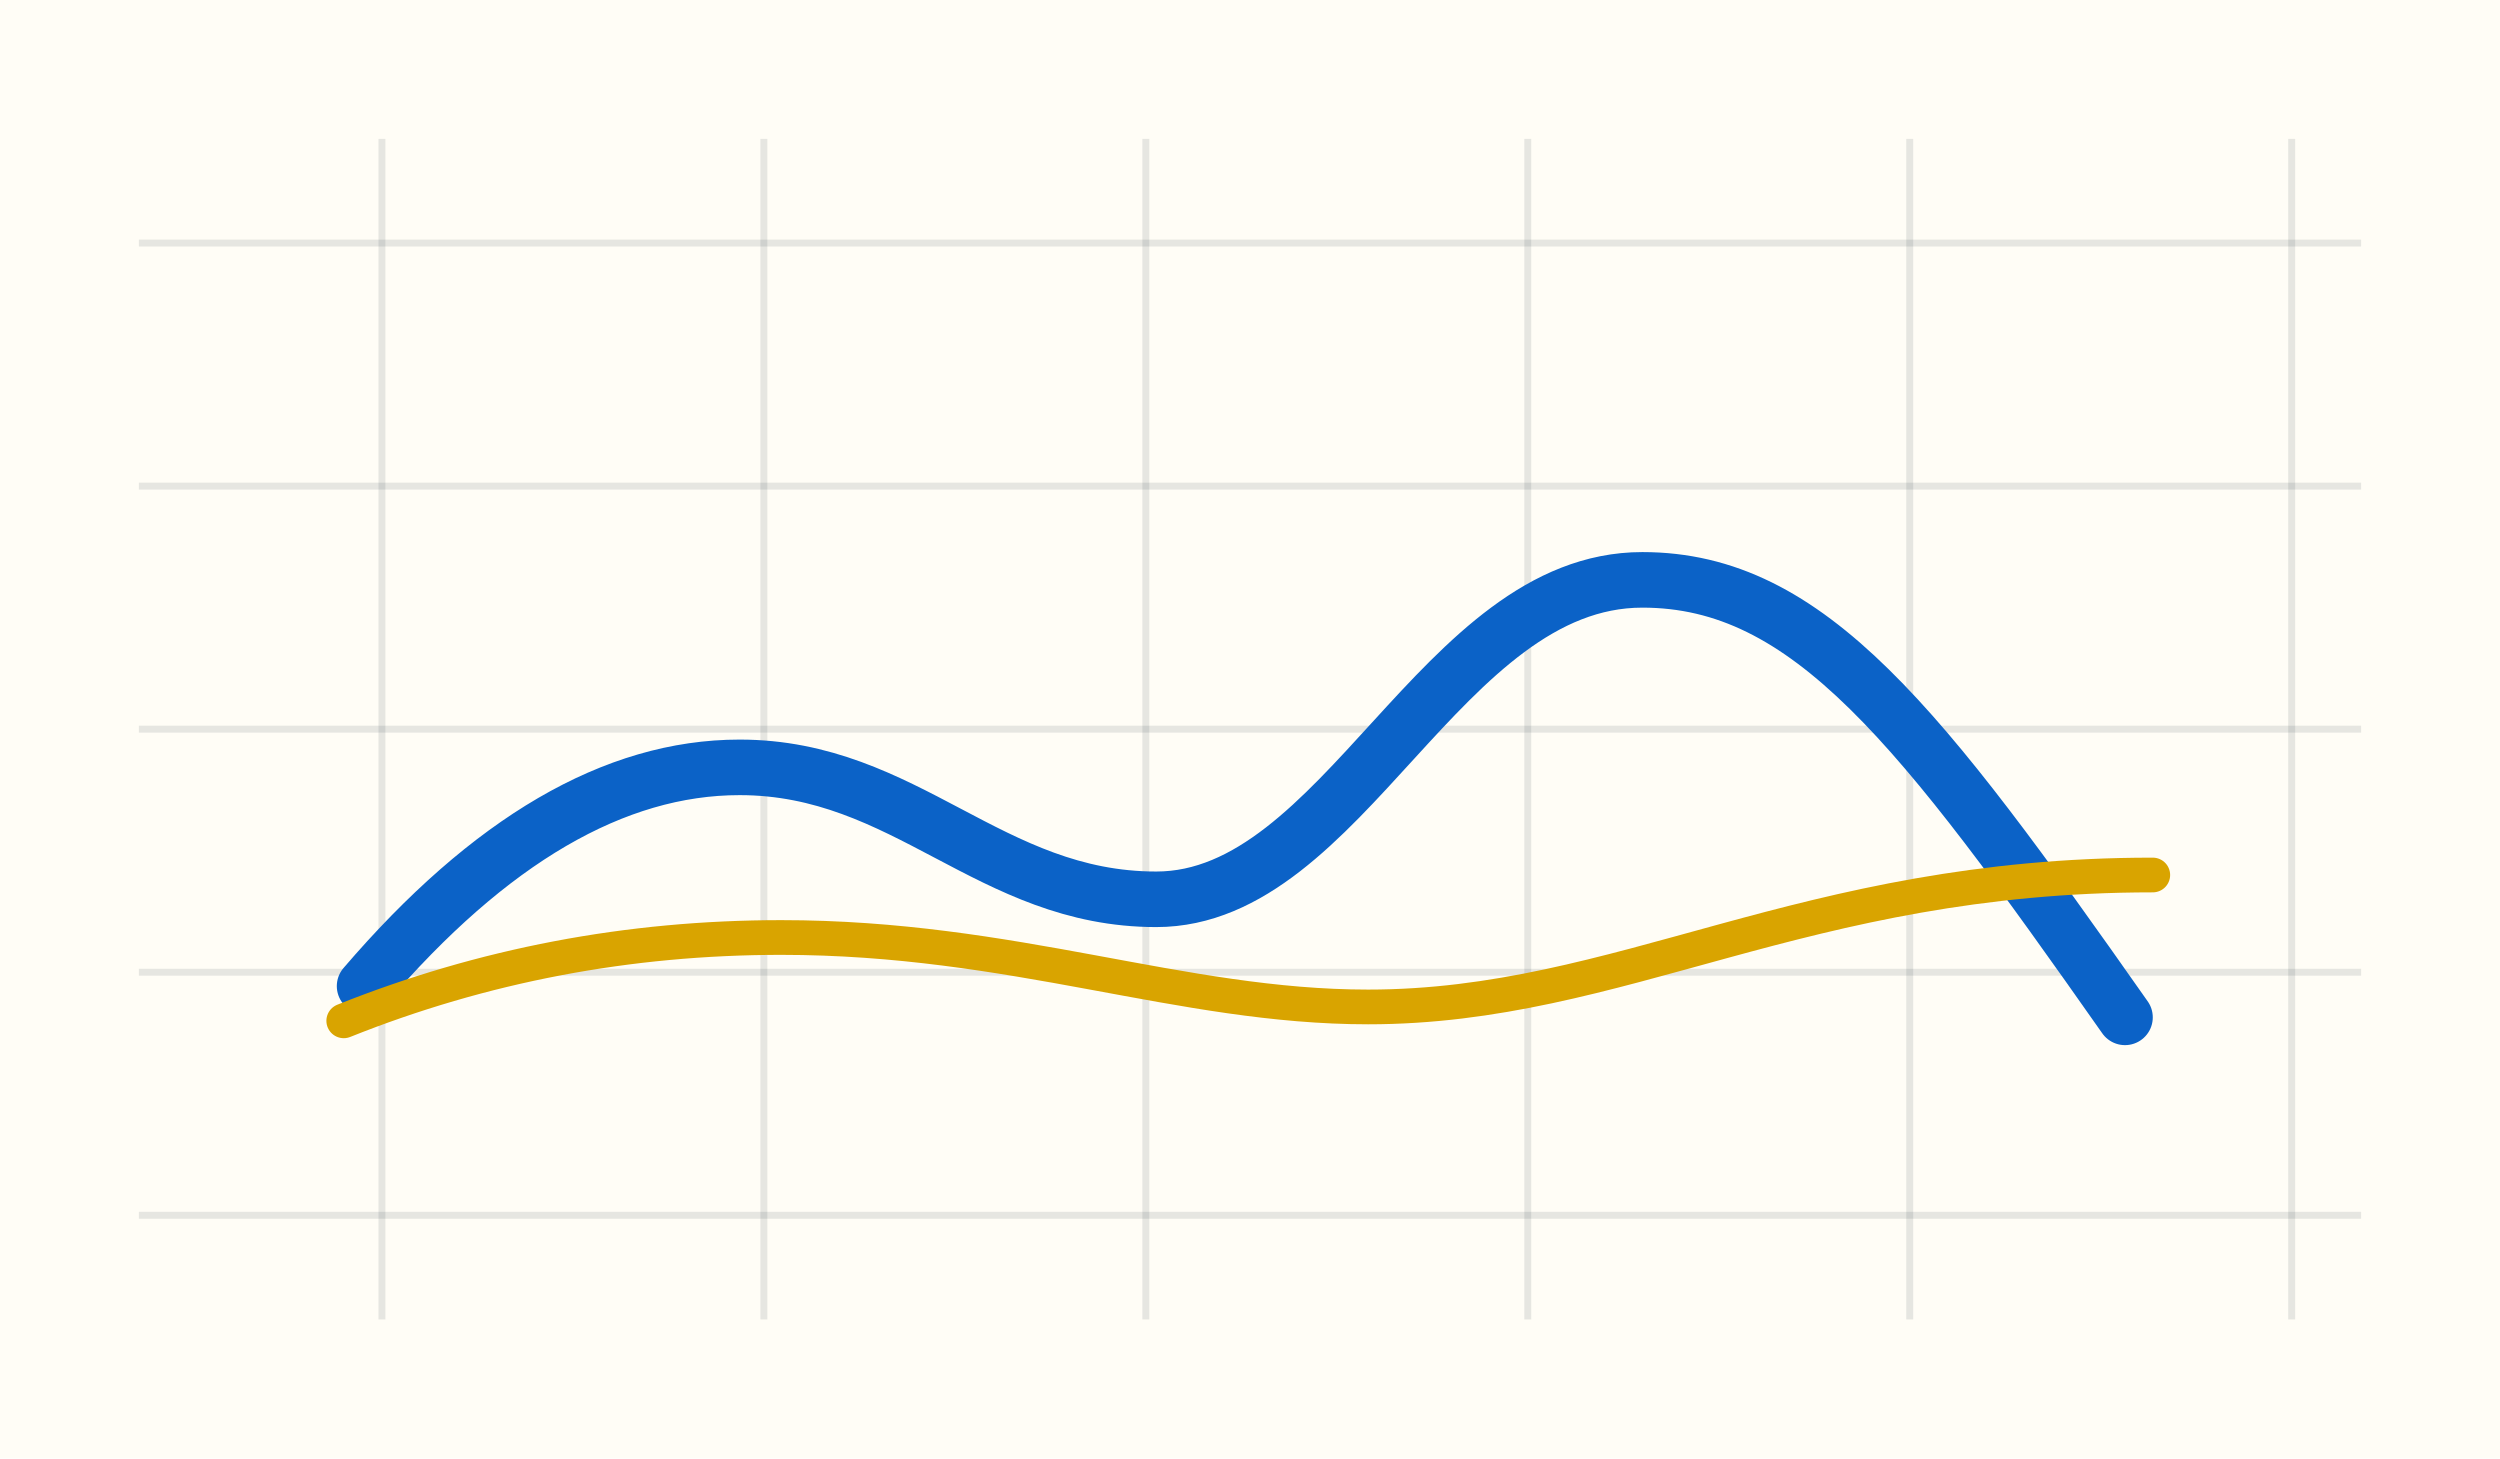
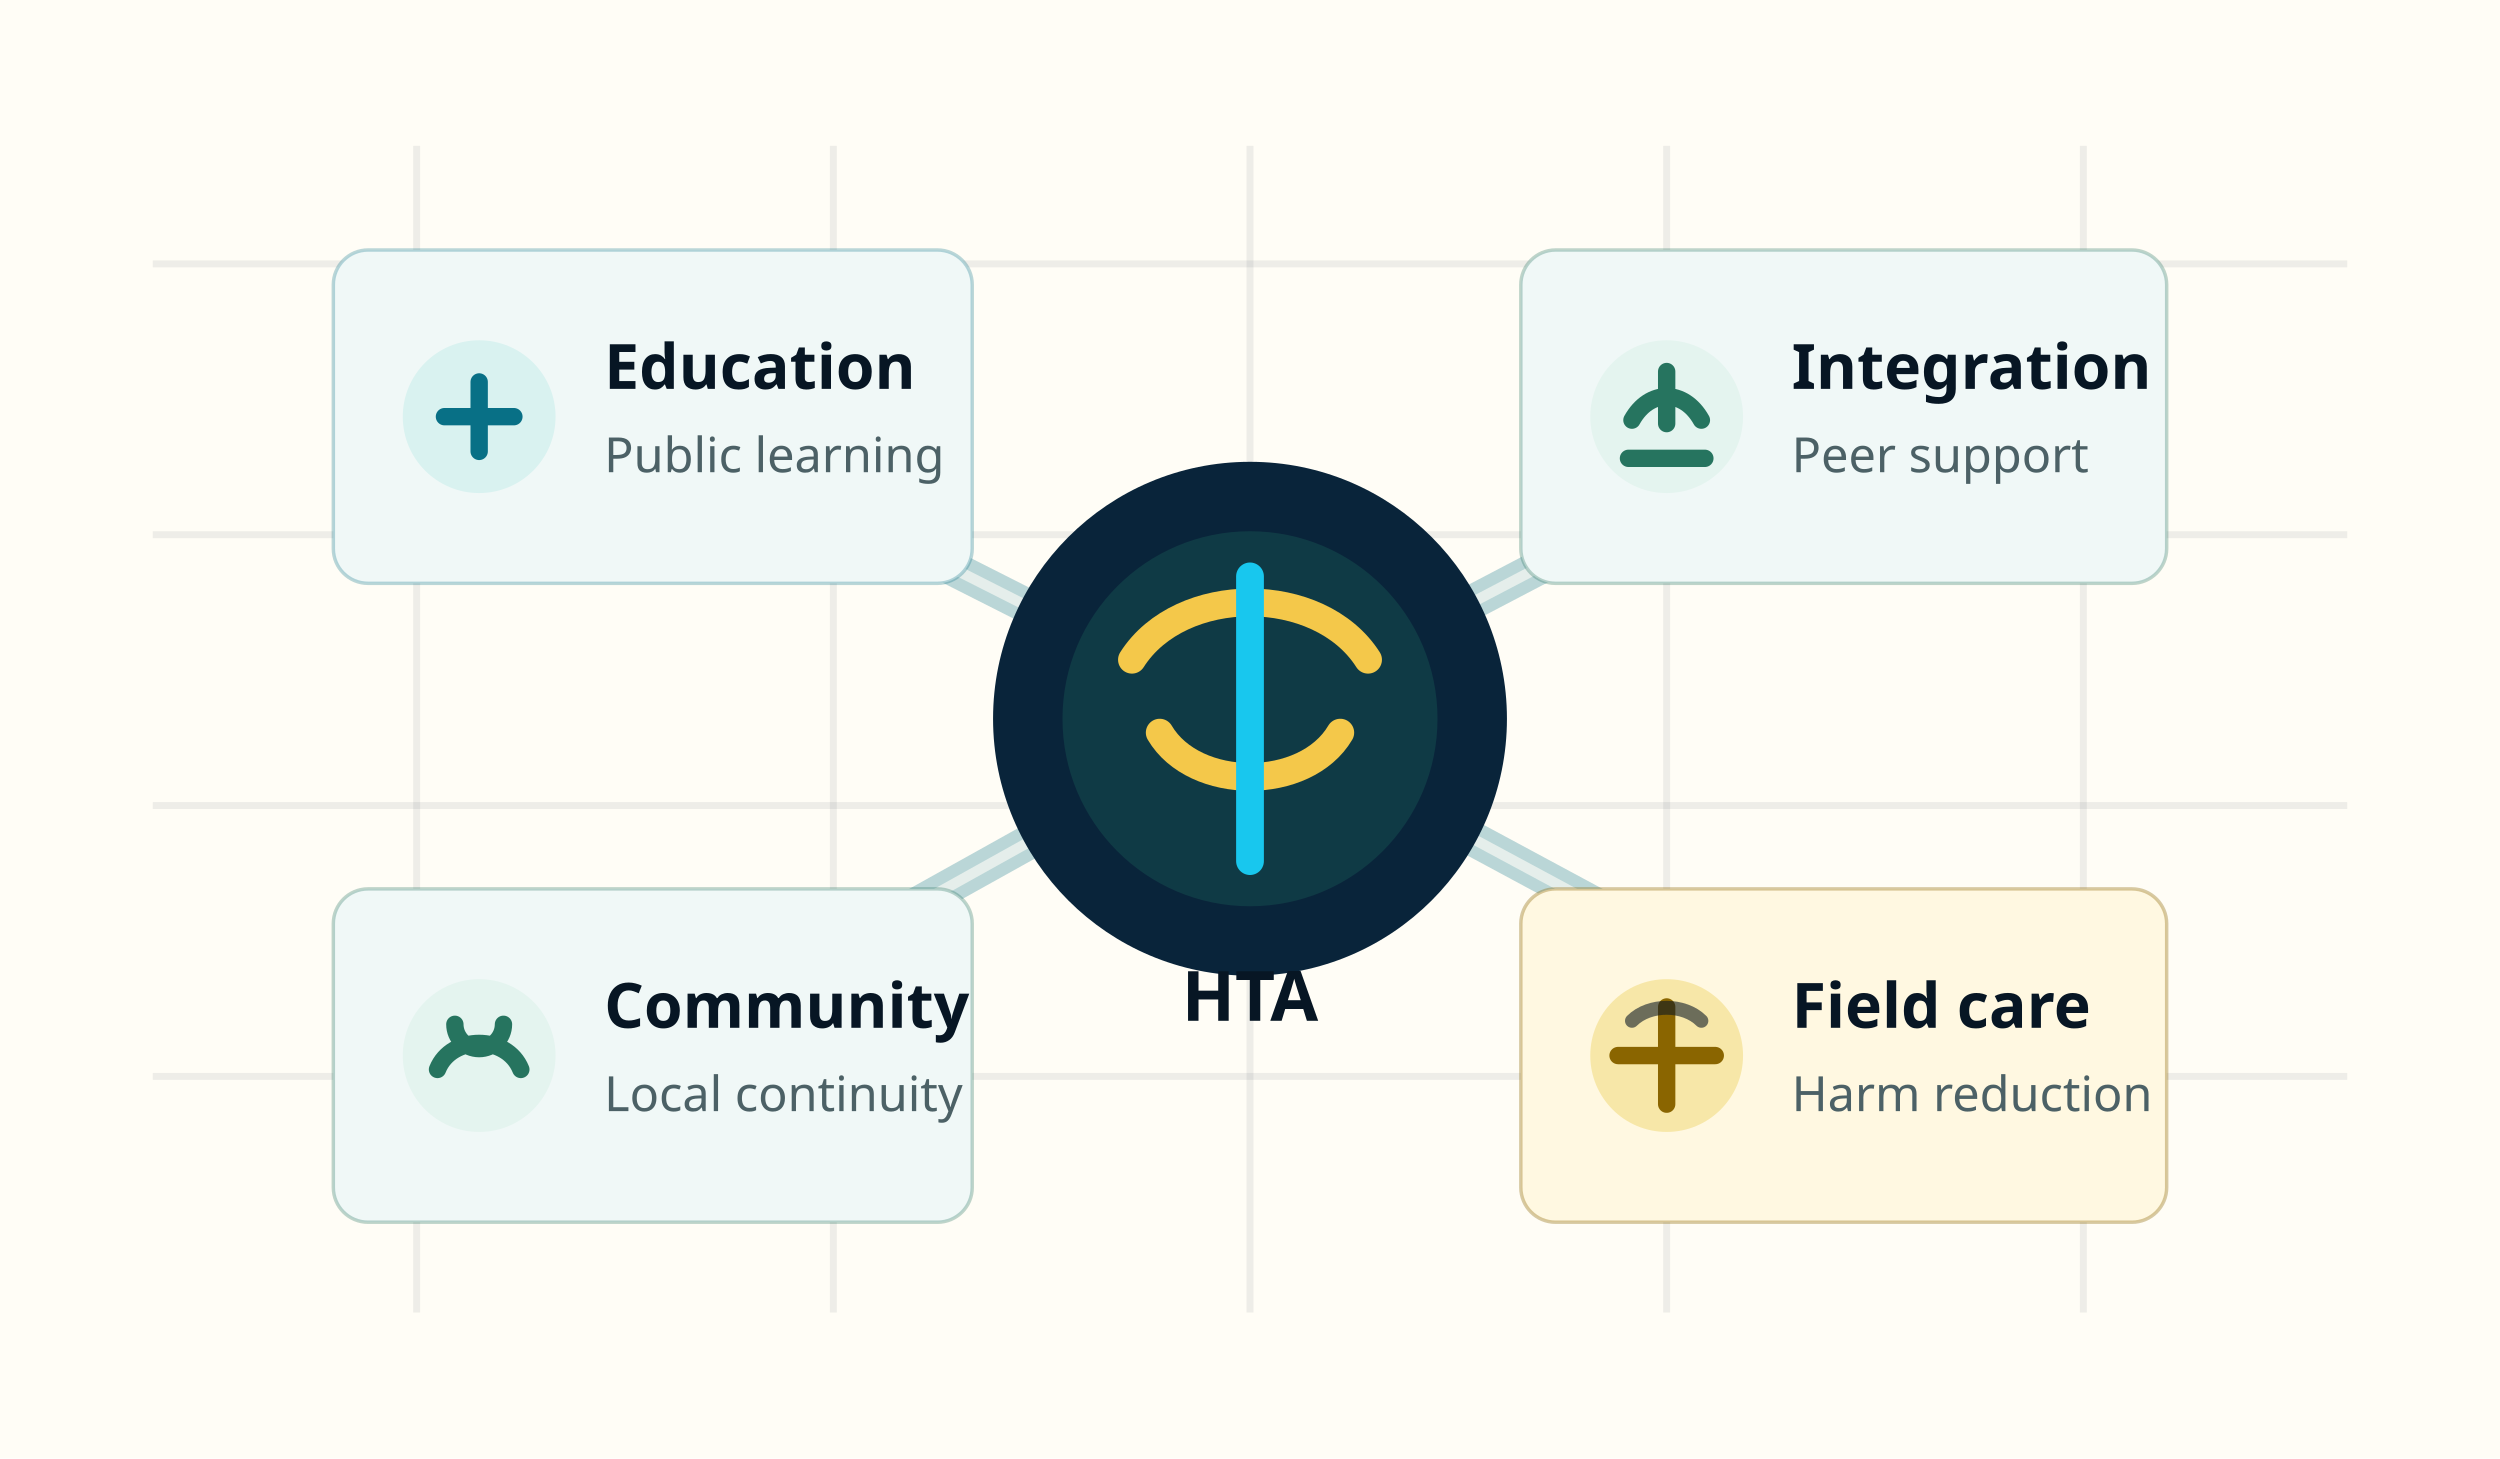
<svg xmlns="http://www.w3.org/2000/svg" viewBox="0 0 720 420" fill="none">
  <rect width="720" height="420" fill="#FFFDF6" />
-   <path d="M40 70h640M40 140h640M40 210h640M40 280h640M40 350h640" stroke="#071624" stroke-opacity=".1" stroke-width="2" />
-   <path d="M110 40v340M220 40v340M330 40v340M440 40v340M550 40v340M660 40v340" stroke="#071624" stroke-opacity=".1" stroke-width="2" />
-   <path d="M105 284c36-42 72-63 108-63 48 0 72 38 120 38 54 0 82-92 140-92 48 0 80 42 139 126" stroke="#0B62C7" stroke-width="16" stroke-linecap="round" />
-   <path d="M99 294c40-16 82-24 126-24 67 0 115 20 169 20 73 0 125-38 226-38" stroke="#D9A400" stroke-width="10" stroke-linecap="round" />
+   <path d="M44 76h632M44 154h632M44 232h632M44 310h632" stroke="#071624" stroke-opacity=".07" stroke-width="2" />
+   <path d="M120 42v336M240 42v336M360 42v336M480 42v336M600 42v336" stroke="#071624" stroke-opacity=".07" stroke-width="2" />
+   <path d="M360 207 188 120M360 207l168-88M360 207l182 98M360 207l-174 97" stroke="#087086" stroke-opacity=".28" stroke-width="10" stroke-linecap="round" />
+   <path d="M360 207 188 120M360 207l168-88M360 207l182 98M360 207l-174 97" stroke="#FFFDF6" stroke-opacity=".62" stroke-width="3" stroke-linecap="round" />
+   <circle cx="360" cy="207" r="74" fill="#09243A" />
+   <circle cx="360" cy="207" r="54" fill="#0F3A45" />
+   <path d="M334 211c10 17 42 17 52 0M326 190c14-22 54-22 68 0" stroke="#F4C84A" stroke-width="8" stroke-linecap="round" />
+   <path d="M360 166v82" stroke="#18C7EE" stroke-width="8" stroke-linecap="round" />
+   <text x="360" y="294" text-anchor="middle" fill="#071624" font-family="Avenir Next, sans-serif" font-size="20" font-weight="700">
+     HTA
+   </text>
+   <g>
+     <rect x="96" y="72" width="184" height="96" rx="10" fill="#F0F8F7" stroke="#087086" stroke-opacity=".28" />
+     <circle cx="138" cy="120" r="22" fill="#D9F2F0" />
+     <path d="M128 120h20M138 110v20" stroke="#087086" stroke-width="5" stroke-linecap="round" />
+     <text x="174" y="112" fill="#071624" font-family="Avenir Next, sans-serif" font-size="18" font-weight="700">
+       Education
+     </text>
+     <text x="174" y="136" fill="#4C6166" font-family="Avenir Next, sans-serif" font-size="14">Public learning</text>
+   </g>
+   <g>
+     <rect x="438" y="72" width="186" height="96" rx="10" fill="#F0F8F7" stroke="#26745F" stroke-opacity=".3" />
+     <circle cx="480" cy="120" r="22" fill="#E4F4EF" />
+     <path d="M470 121c5-9 15-9 20 0M469 132h22M480 107v15" stroke="#26745F" stroke-width="5" stroke-linecap="round" />
+     <text x="516" y="112" fill="#071624" font-family="Avenir Next, sans-serif" font-size="18" font-weight="700">
+       Integration
+     </text>
+     <text x="516" y="136" fill="#4C6166" font-family="Avenir Next, sans-serif" font-size="14">Peer support</text>
+   </g>
+   <g>
+     <rect x="96" y="256" width="184" height="96" rx="10" fill="#F0F8F7" stroke="#26745F" stroke-opacity=".3" />
+     <circle cx="138" cy="304" r="22" fill="#E4F4EF" />
+     <path d="M126 308c4-10 20-10 24 0M131 295a7 7 0 1 0 14 0" stroke="#26745F" stroke-width="5" stroke-linecap="round" />
+     <text x="174" y="296" fill="#071624" font-family="Avenir Next, sans-serif" font-size="18" font-weight="700">
+       Community
+     </text>
+     <text x="174" y="320" fill="#4C6166" font-family="Avenir Next, sans-serif" font-size="14">Local continuity</text>
+   </g>
+   <g>
+     <rect x="438" y="256" width="186" height="96" rx="10" fill="#FFF8E1" stroke="#8A6500" stroke-opacity=".34" />
+     <circle cx="480" cy="304" r="22" fill="#F7E7A8" />
+     <path d="M480 290v28M466 304h28" stroke="#8A6500" stroke-width="5" stroke-linecap="round" />
+     <path d="M470 294c5-5 15-5 20 0" stroke="#071624" stroke-opacity=".58" stroke-width="4" stroke-linecap="round" />
+     <text x="516" y="296" fill="#071624" font-family="Avenir Next, sans-serif" font-size="18" font-weight="700">
+       Field care
+     </text>
+     <text x="516" y="320" fill="#4C6166" font-family="Avenir Next, sans-serif" font-size="14">Harm reduction</text>
+   </g>
</svg>
